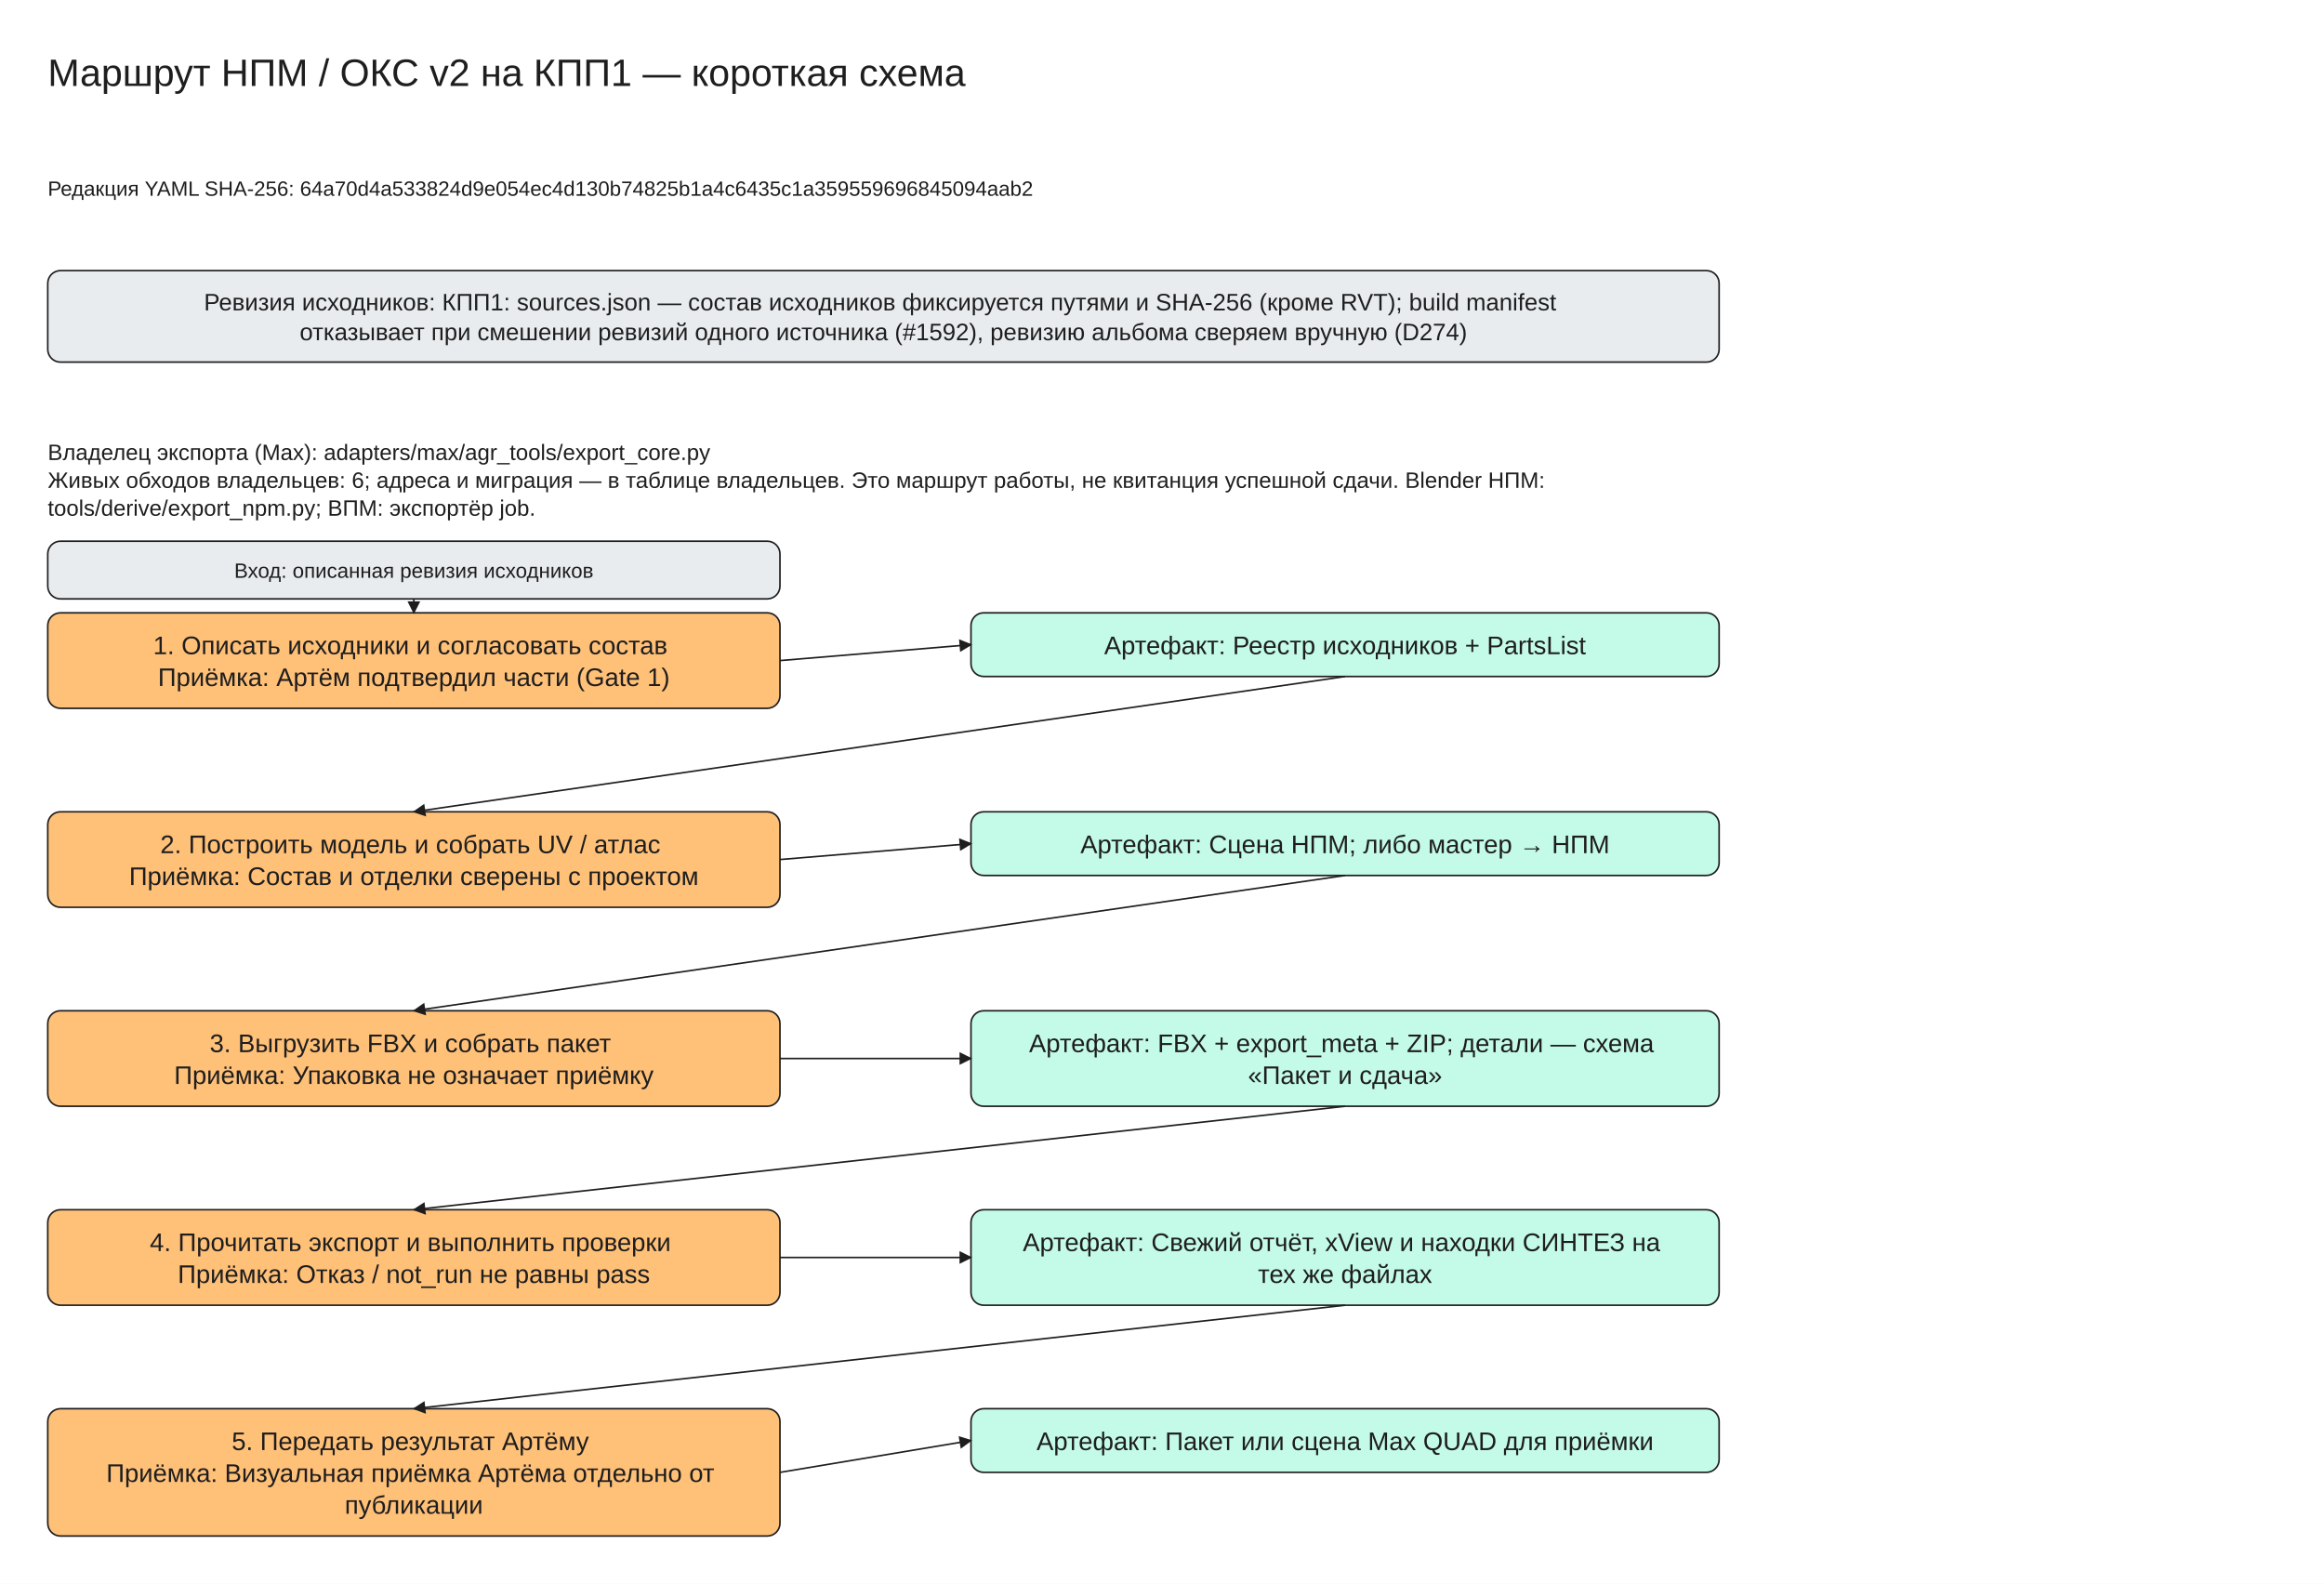
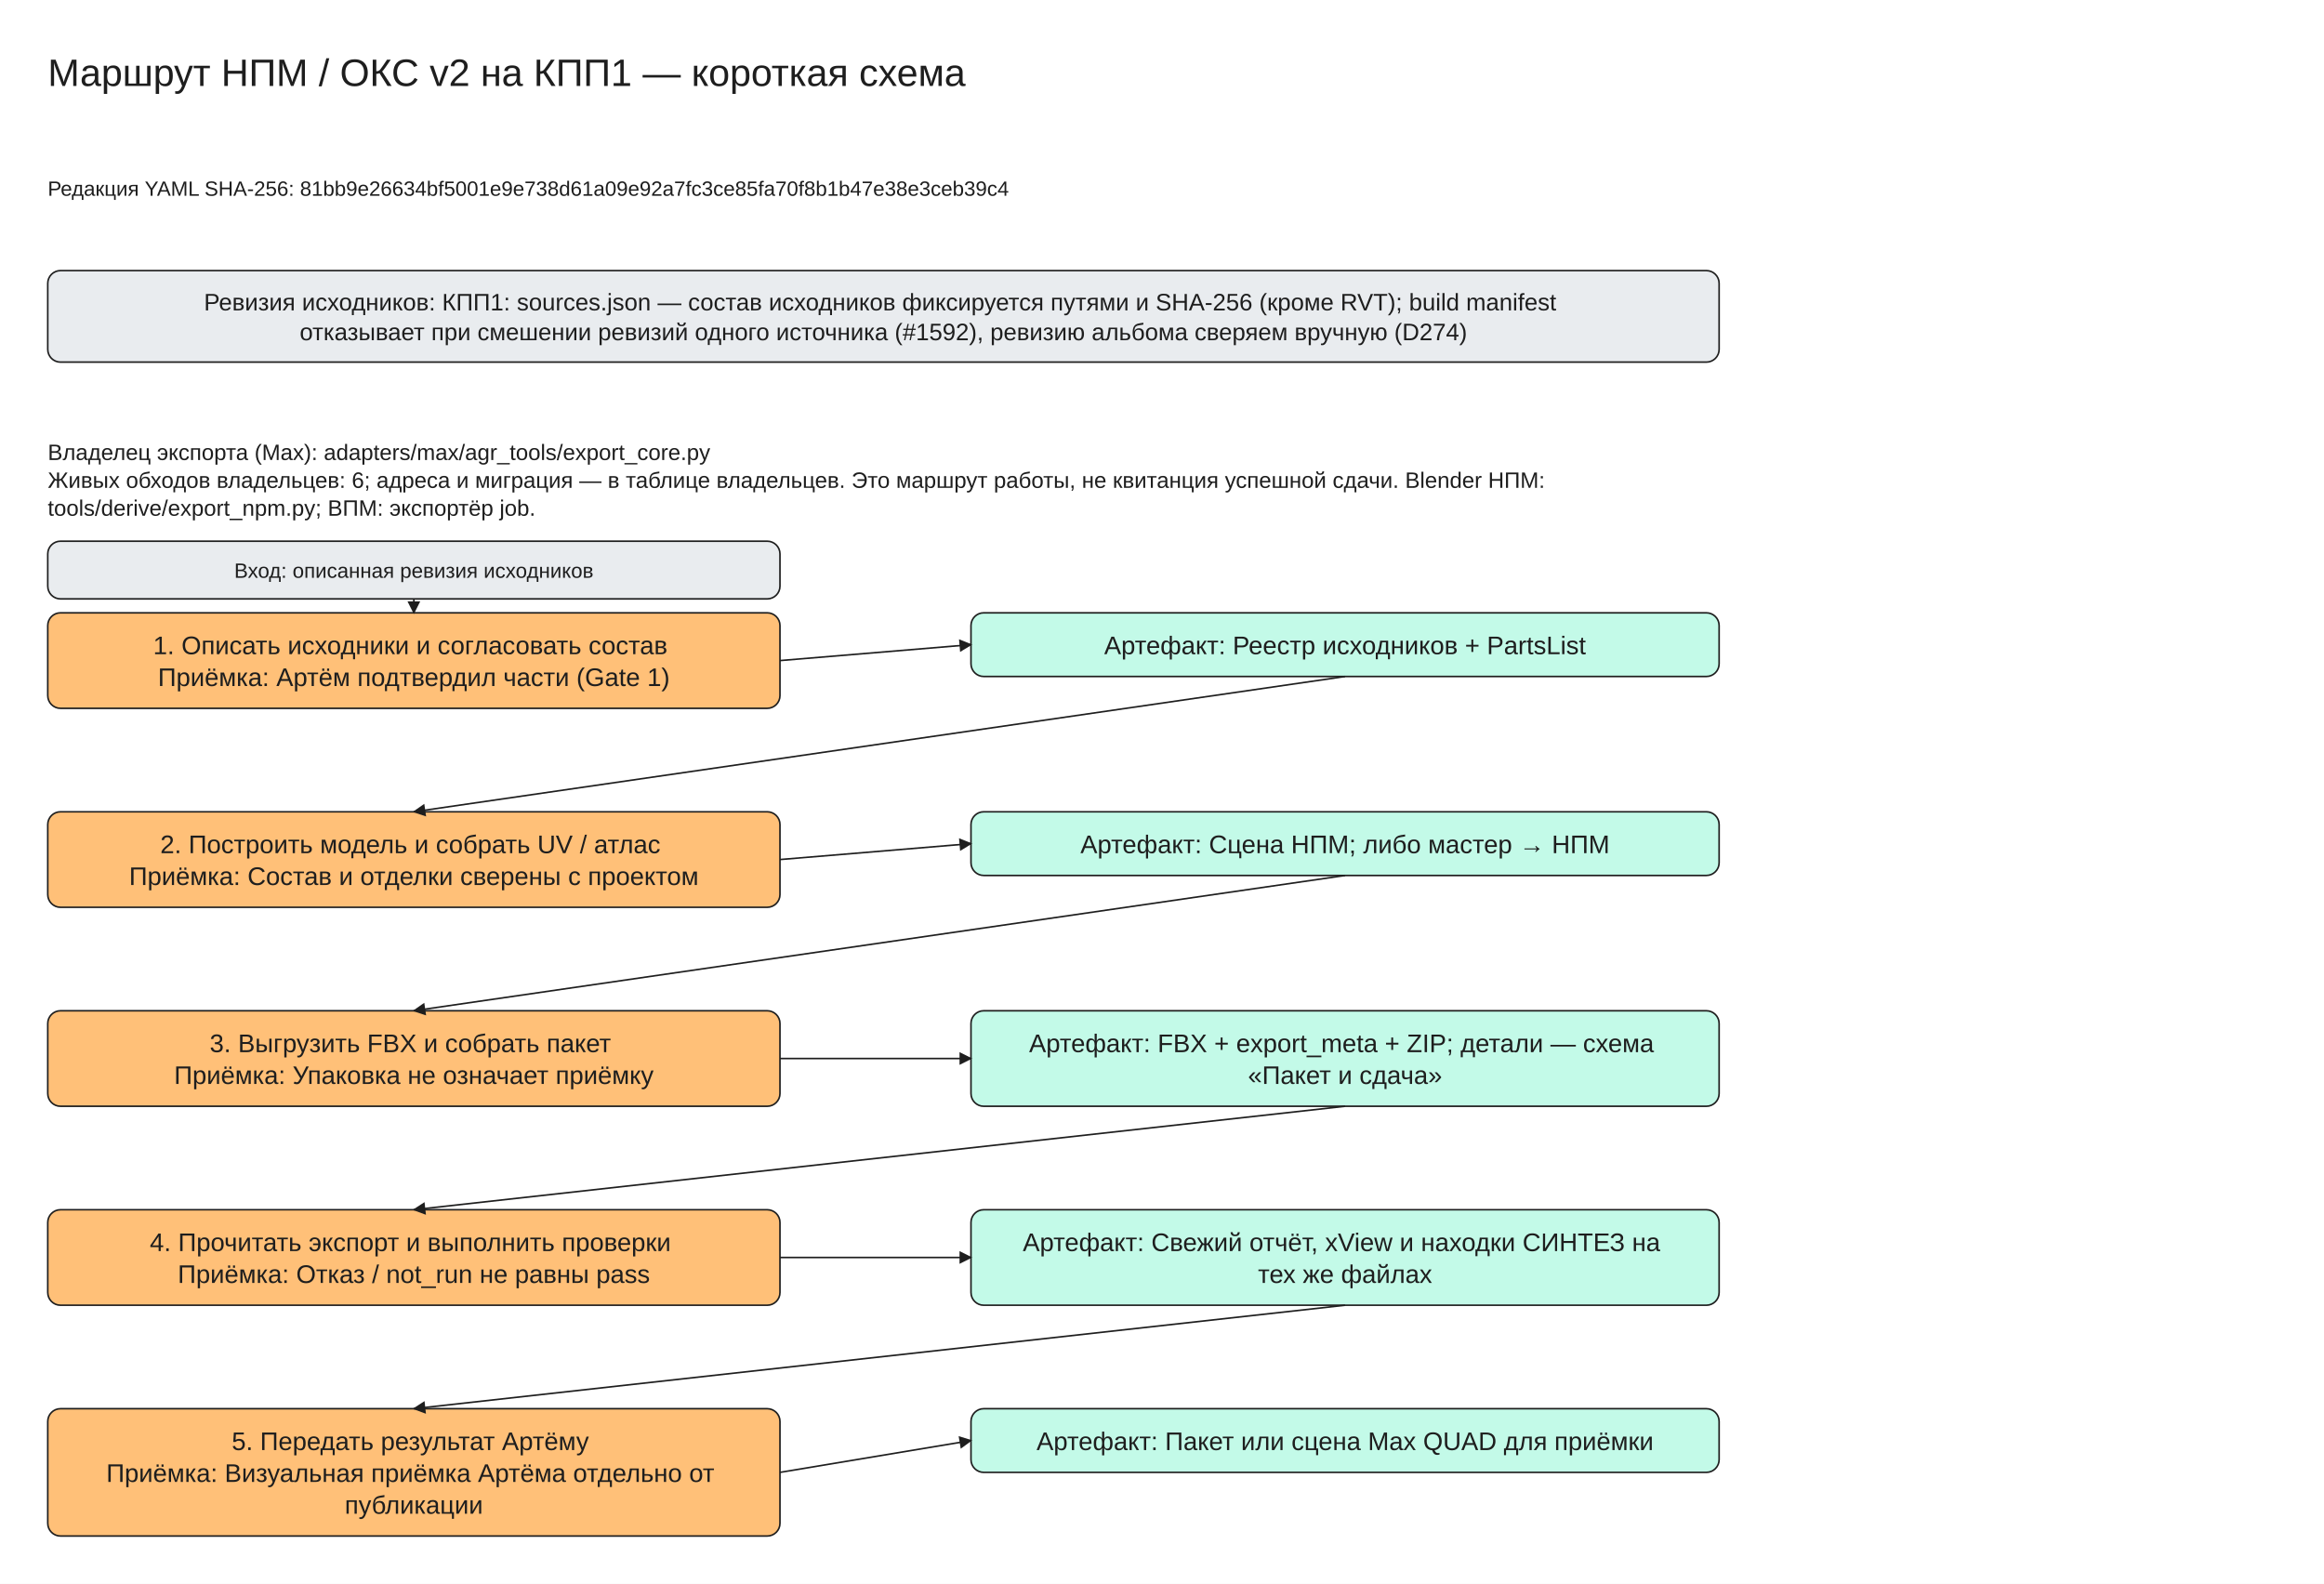
<svg xmlns="http://www.w3.org/2000/svg" viewBox="0 -30 1460 995" width="1460" height="995" font-family="Segoe UI, Arial, sans-serif">
  <defs>
    <marker id="arrow" viewBox="0 0 10 10" refX="9" refY="5" markerWidth="8" markerHeight="8" orient="auto-start-reverse">
      <path d="M0,0 L10,5 L0,10 z" fill="#1e1e1e" />
    </marker>
  </defs>
  <rect x="0" y="-30" width="1460" height="995" fill="#ffffff" />
  <rect x="30" y="140" width="1050" height="57.5" rx="8" fill="#e9ecef" stroke="#1e1e1e" />
  <rect x="30" y="355" width="460" height="60.0" rx="8" fill="#ffc078" stroke="#1e1e1e" />
  <rect x="610" y="355" width="470" height="40.0" rx="8" fill="#c3fae8" stroke="#1e1e1e" />
  <rect x="30" y="310" width="460" height="36.25" rx="8" fill="#e9ecef" stroke="#1e1e1e" />
  <line x1="260.0" y1="346.25" x2="260.0" y2="355.0" stroke="#1e1e1e" marker-end="url(#arrow)" />
  <line x1="490" y1="385.0" x2="610" y2="375.0" stroke="#1e1e1e" marker-end="url(#arrow)" />
  <rect x="30" y="480.0" width="460" height="60.0" rx="8" fill="#ffc078" stroke="#1e1e1e" />
  <rect x="610" y="480.0" width="470" height="40.0" rx="8" fill="#c3fae8" stroke="#1e1e1e" />
  <line x1="845.0" y1="395.0" x2="260.0" y2="480.0" stroke="#1e1e1e" marker-end="url(#arrow)" />
  <line x1="490" y1="510.0" x2="610" y2="500.0" stroke="#1e1e1e" marker-end="url(#arrow)" />
  <rect x="30" y="605.0" width="460" height="60.0" rx="8" fill="#ffc078" stroke="#1e1e1e" />
  <rect x="610" y="605.0" width="470" height="60.0" rx="8" fill="#c3fae8" stroke="#1e1e1e" />
  <line x1="845.0" y1="520.0" x2="260.0" y2="605.0" stroke="#1e1e1e" marker-end="url(#arrow)" />
  <line x1="490" y1="635.0" x2="610" y2="635.0" stroke="#1e1e1e" marker-end="url(#arrow)" />
  <rect x="30" y="730.0" width="460" height="60.0" rx="8" fill="#ffc078" stroke="#1e1e1e" />
  <rect x="610" y="730.0" width="470" height="60.0" rx="8" fill="#c3fae8" stroke="#1e1e1e" />
  <line x1="845.0" y1="665.0" x2="260.0" y2="730.0" stroke="#1e1e1e" marker-end="url(#arrow)" />
  <line x1="490" y1="760.0" x2="610" y2="760.0" stroke="#1e1e1e" marker-end="url(#arrow)" />
  <rect x="30" y="855.0" width="460" height="80.0" rx="8" fill="#ffc078" stroke="#1e1e1e" />
  <rect x="610" y="855.0" width="470" height="40.0" rx="8" fill="#c3fae8" stroke="#1e1e1e" />
  <line x1="845.0" y1="790.0" x2="260.0" y2="855.0" stroke="#1e1e1e" marker-end="url(#arrow)" />
  <line x1="490" y1="895.0" x2="610" y2="875.0" stroke="#1e1e1e" marker-end="url(#arrow)" />
  <text x="30" y="0" font-size="24" text-anchor="start" fill="#1e1e1e">
    <tspan x="30" dy="24">Маршрут НПМ / ОКС v2 на КПП1 — короткая схема</tspan>
  </text>
  <text x="30" y="80" font-size="13" text-anchor="start" fill="#1e1e1e">
-     <tspan x="30" dy="13">Редакция YAML SHA-256: 64a70d4a533824d9e054ec4d130b74825b1a4c6435c1a359559696845094aab2</tspan>
+     <tspan x="30" dy="13">Редакция YAML SHA-256: 81bb9e26634bf5001e9e738d61a09e92a7fc3ce85fa70f8b1b47e38e3ceb39c4</tspan>
  </text>
  <text x="555.0" y="150.0" font-size="15" text-anchor="middle" fill="#1e1e1e">
    <tspan x="555.0" dy="15">Ревизия исходников: КПП1: sources.json — состав исходников фиксируется путями и SHA-256 (кроме RVT); build manifest</tspan>
    <tspan x="555.0" dy="18.75">отказывает при смешении ревизий одного источника (#1592), ревизию альбома сверяем вручную (D274)</tspan>
  </text>
  <text x="30" y="245" font-size="14" text-anchor="start" fill="#1e1e1e">
    <tspan x="30" dy="14">Владелец экспорта (Max): adapters/max/agr_tools/export_core.py</tspan>
    <tspan x="30" dy="17.5">Живых обходов владельцев: 6; адреса и миграция — в таблице владельцев. Это маршрут работы, не квитанция успешной сдачи. Blender НПМ:</tspan>
    <tspan x="30" dy="17.5">tools/derive/export_npm.py; ВПМ: экспортёр job.</tspan>
  </text>
  <text x="260.0" y="365.0" font-size="16" text-anchor="middle" fill="#1e1e1e">
    <tspan x="260.0" dy="16">1. Описать исходники и согласовать состав</tspan>
    <tspan x="260.0" dy="20.0">Приёмка: Артём подтвердил части (Gate 1)</tspan>
  </text>
  <text x="845.0" y="365.0" font-size="16" text-anchor="middle" fill="#1e1e1e">
    <tspan x="845.0" dy="16">Артефакт: Реестр исходников + PartsList</tspan>
  </text>
  <text x="260.0" y="320.0" font-size="13" text-anchor="middle" fill="#1e1e1e">
    <tspan x="260.0" dy="13">Вход: описанная ревизия исходников</tspan>
  </text>
  <text x="260.0" y="490.0" font-size="16" text-anchor="middle" fill="#1e1e1e">
    <tspan x="260.0" dy="16">2. Построить модель и собрать UV / атлас</tspan>
    <tspan x="260.0" dy="20.0">Приёмка: Состав и отделки сверены с проектом</tspan>
  </text>
  <text x="845.0" y="490.0" font-size="16" text-anchor="middle" fill="#1e1e1e">
    <tspan x="845.0" dy="16">Артефакт: Сцена НПМ; либо мастер → НПМ</tspan>
  </text>
  <text x="260.0" y="615.0" font-size="16" text-anchor="middle" fill="#1e1e1e">
    <tspan x="260.0" dy="16">3. Выгрузить FBX и собрать пакет</tspan>
    <tspan x="260.0" dy="20.0">Приёмка: Упаковка не означает приёмку</tspan>
  </text>
  <text x="845.0" y="615.0" font-size="16" text-anchor="middle" fill="#1e1e1e">
    <tspan x="845.0" dy="16">Артефакт: FBX + export_meta + ZIP; детали — схема</tspan>
    <tspan x="845.0" dy="20.0">«Пакет и сдача»</tspan>
  </text>
  <text x="260.0" y="740.0" font-size="16" text-anchor="middle" fill="#1e1e1e">
    <tspan x="260.0" dy="16">4. Прочитать экспорт и выполнить проверки</tspan>
    <tspan x="260.0" dy="20.0">Приёмка: Отказ / not_run не равны pass</tspan>
  </text>
  <text x="845.0" y="740.0" font-size="16" text-anchor="middle" fill="#1e1e1e">
    <tspan x="845.0" dy="16">Артефакт: Свежий отчёт, xView и находки СИНТЕЗ на</tspan>
    <tspan x="845.0" dy="20.0">тех же файлах</tspan>
  </text>
  <text x="260.0" y="865.0" font-size="16" text-anchor="middle" fill="#1e1e1e">
    <tspan x="260.0" dy="16">5. Передать результат Артёму</tspan>
    <tspan x="260.0" dy="20.0">Приёмка: Визуальная приёмка Артёма отдельно от</tspan>
    <tspan x="260.0" dy="20.0">публикации</tspan>
  </text>
  <text x="845.0" y="865.0" font-size="16" text-anchor="middle" fill="#1e1e1e">
    <tspan x="845.0" dy="16">Артефакт: Пакет или сцена Max QUAD для приёмки</tspan>
  </text>
</svg>
